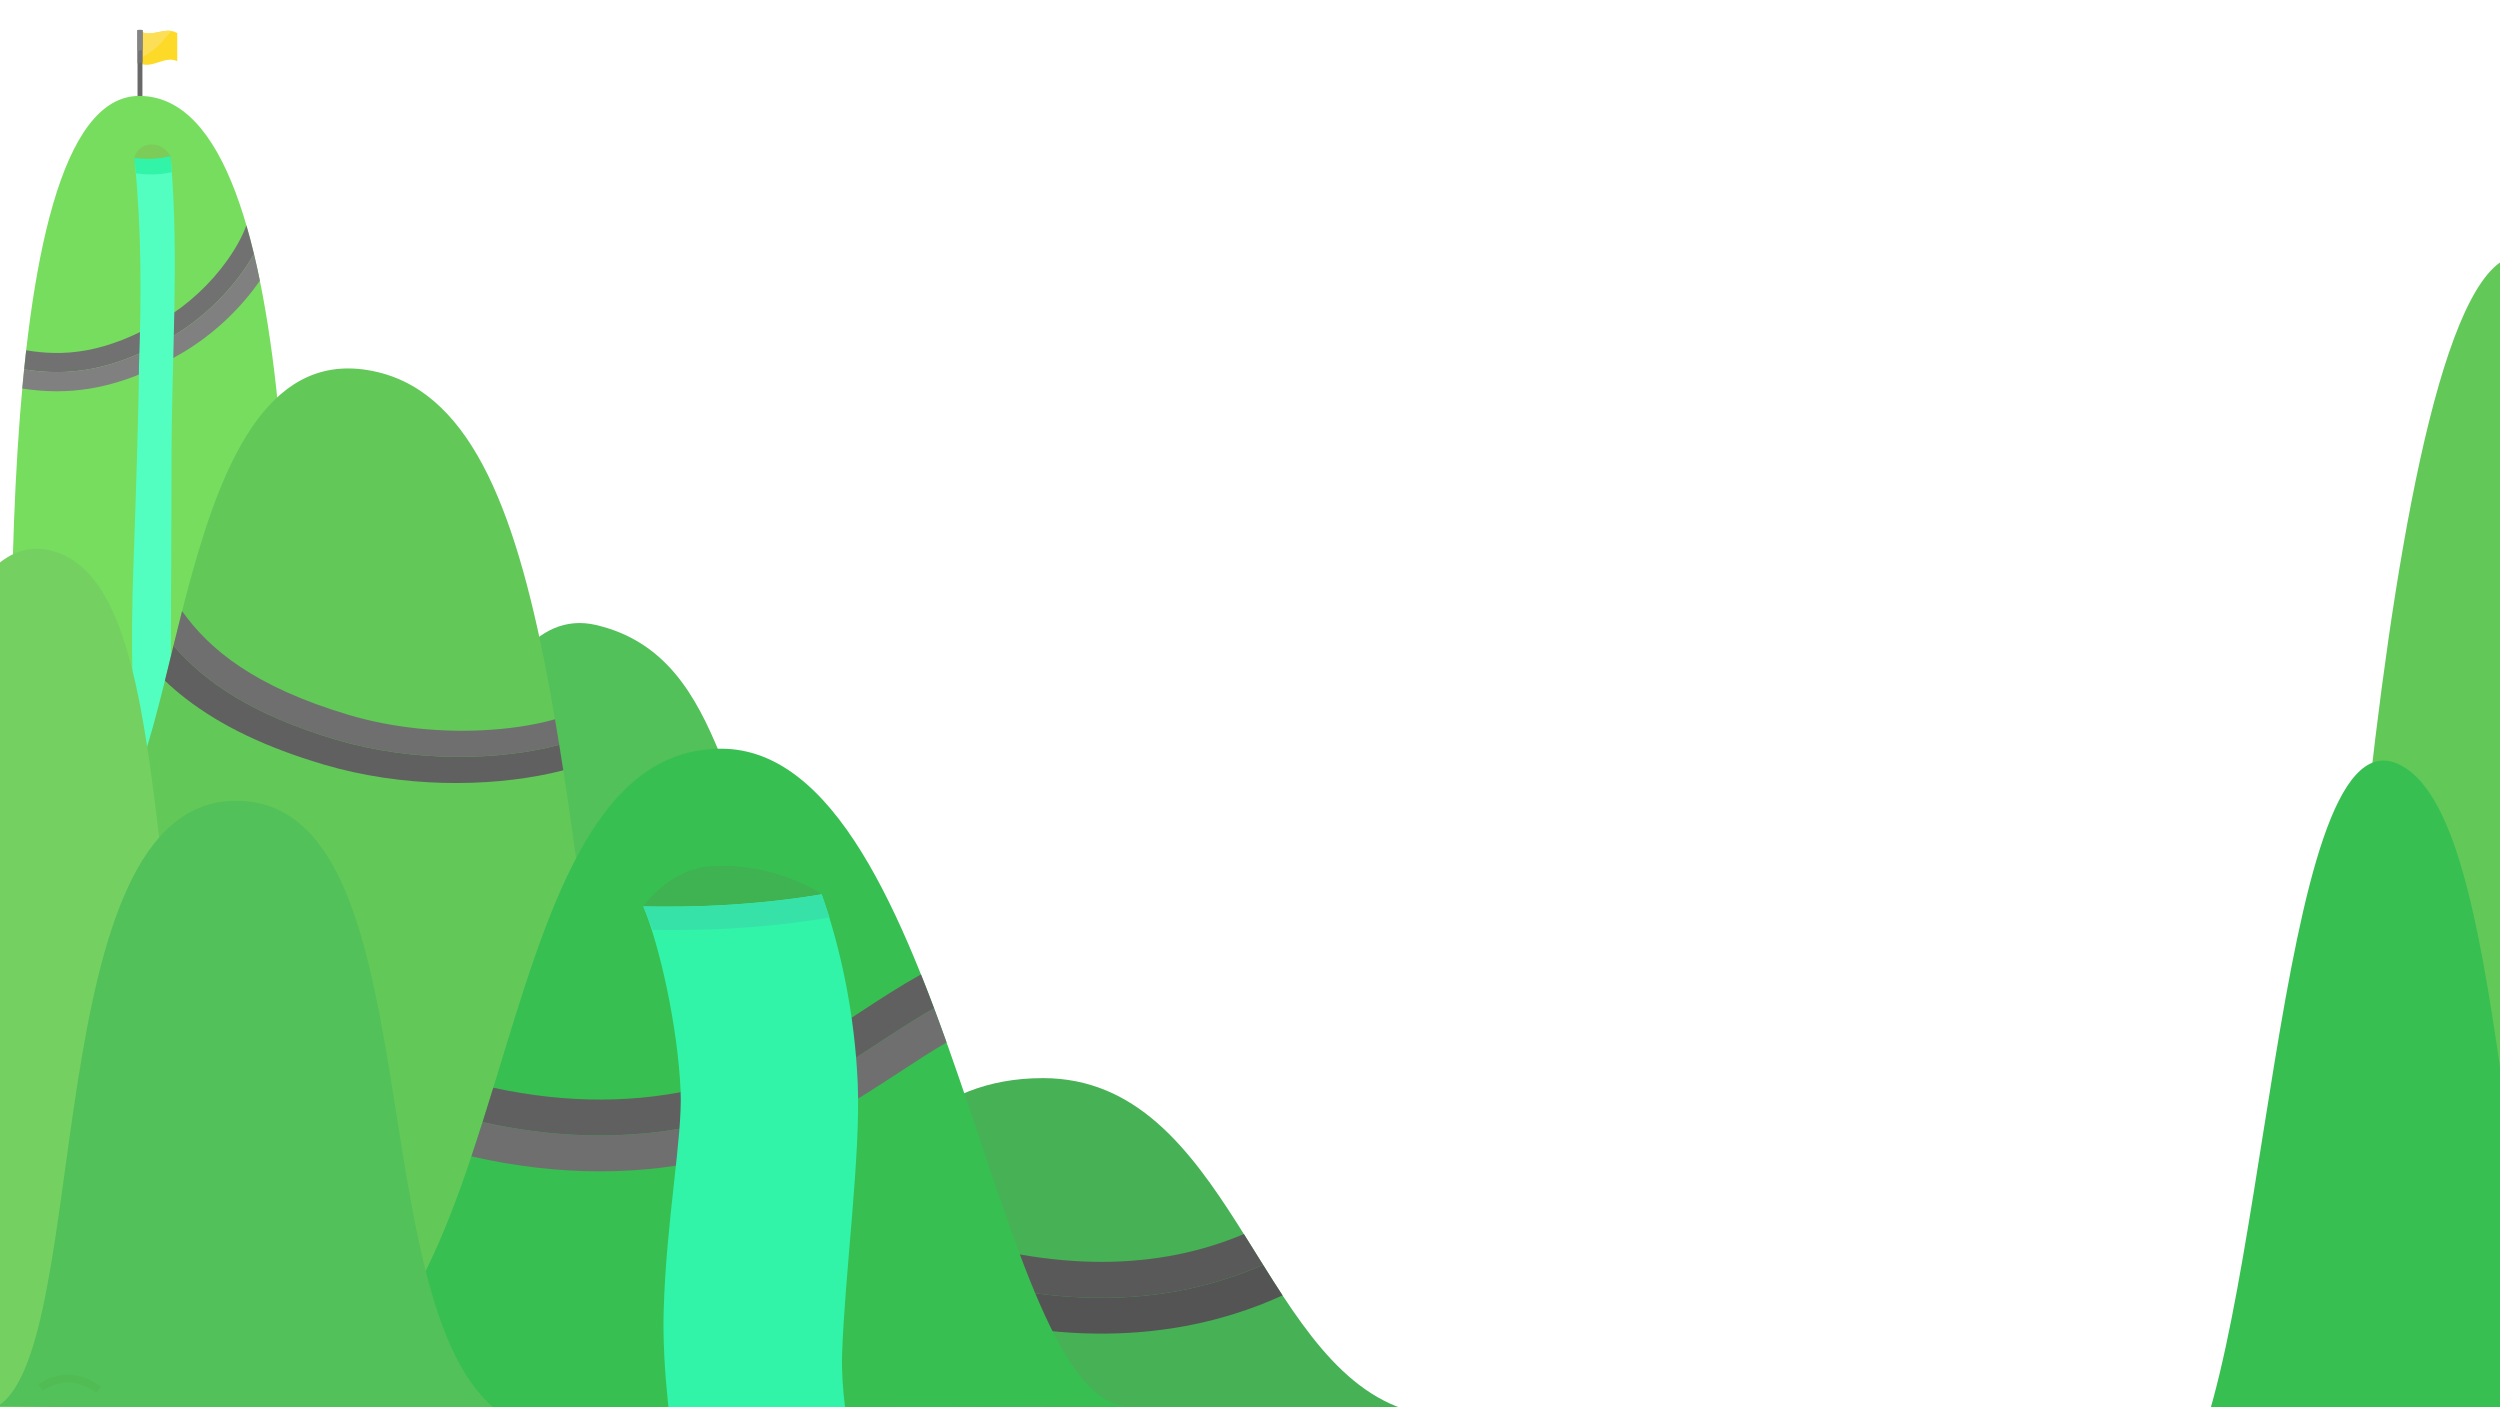
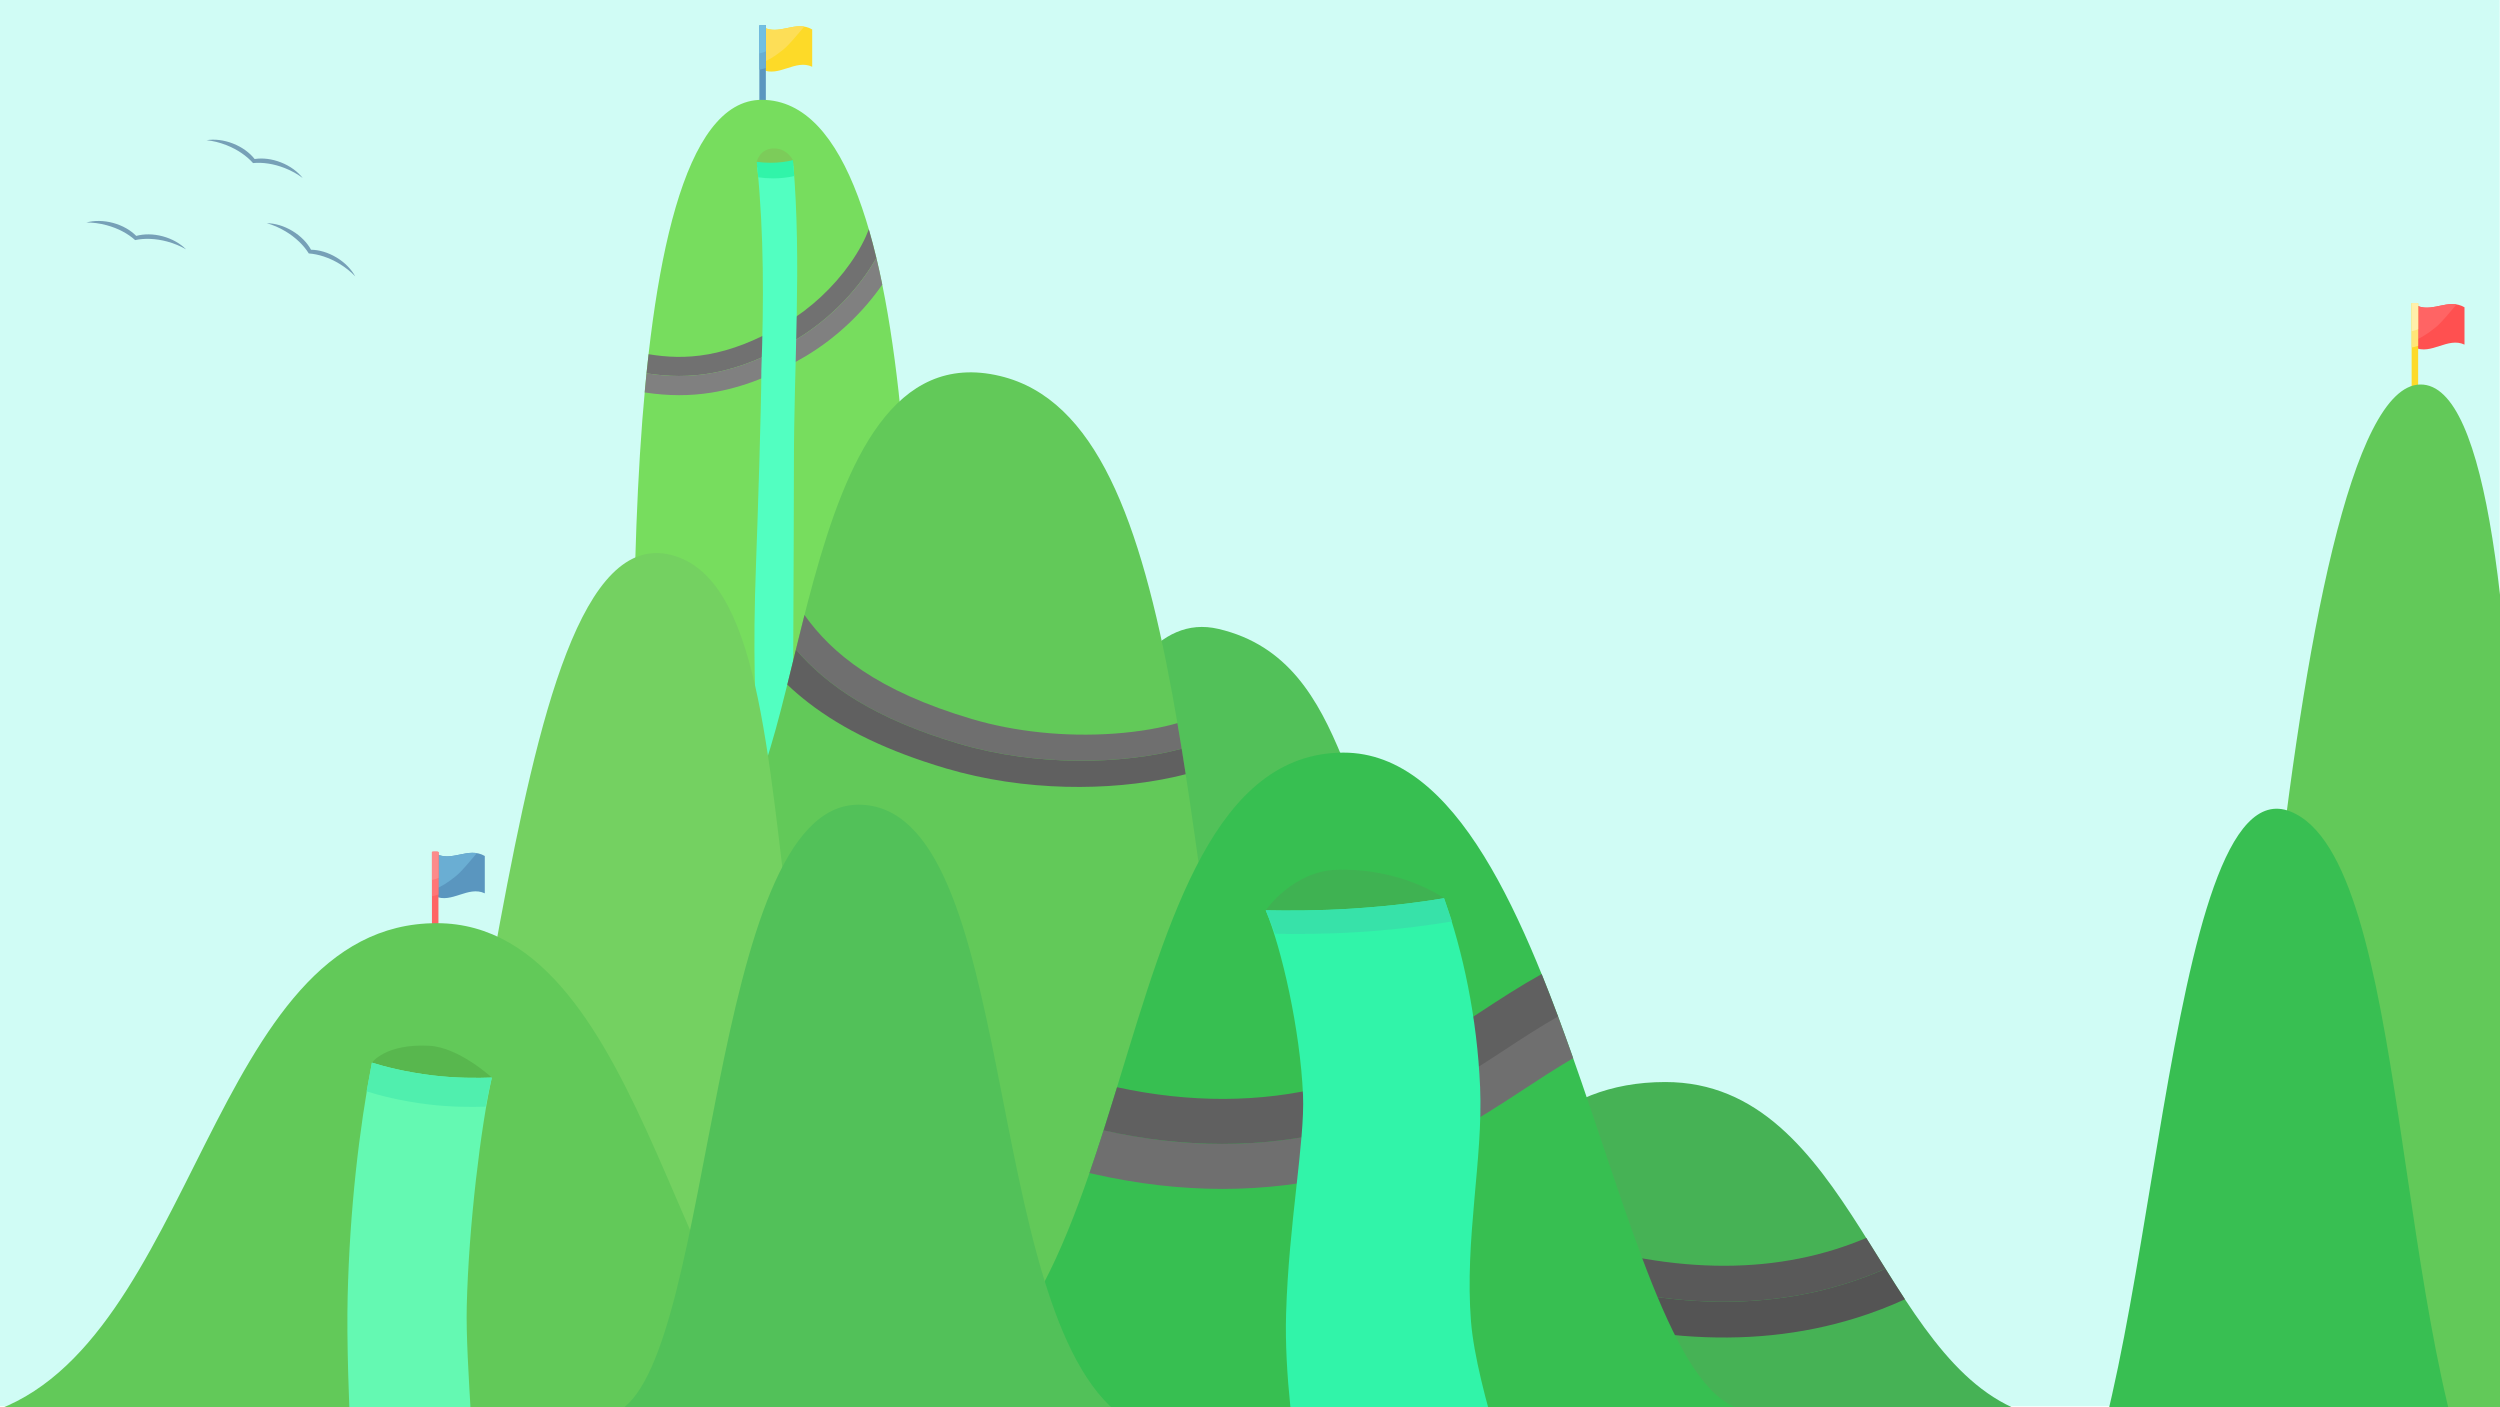
<svg xmlns="http://www.w3.org/2000/svg" viewBox="0 0 1920 1080">
  <defs>
    <style>
      .cls-1 {
-         fill: none;
-         stroke: #51bc53;
-         stroke-miterlimit: 10;
-         stroke-width: 6px;
+         fill: #606060;
+       }
+ 
+       .cls-1, .cls-2, .cls-3, .cls-4, .cls-5, .cls-6, .cls-7, .cls-8, .cls-9, .cls-10, .cls-11, .cls-12, .cls-13, .cls-14, .cls-15, .cls-16, .cls-17, .cls-18, .cls-19, .cls-20, .cls-21, .cls-22, .cls-23, .cls-24, .cls-25, .cls-26, .cls-27, .cls-28, .cls-29, .cls-30, .cls-31, .cls-32, .cls-33, .cls-34 {
+         stroke-width: 0px;
      }

      .cls-2 {
-         fill: #606060;
-       }
- 
-       .cls-2, .cls-3, .cls-4, .cls-5, .cls-6, .cls-7, .cls-8, .cls-9, .cls-10, .cls-11, .cls-12, .cls-13, .cls-14, .cls-15, .cls-16, .cls-17, .cls-18, .cls-19, .cls-20, .cls-21, .cls-22, .cls-23, .cls-24 {
-         stroke-width: 0px;
+         fill: #76a0b7;
      }

      .cls-3 {
        fill: #77dd5e;
      }

      .cls-4 {
        fill: #46b255;
      }

      .cls-5 {
+         fill: #50efae;
+       }
+ 
+       .cls-6 {
        fill: #74d161;
      }

-       .cls-6 {
+       .cls-7 {
        fill: #62c959;
      }

-       .cls-7 {
+       .cls-8 {
        fill: #595959;
      }

-       .cls-8 {
+       .cls-9 {
+         fill: #58b74e;
+       }
+ 
+       .cls-10 {
+         fill: #5a96bf;
+       }
+ 
+       .cls-11 {
        fill: gray;
      }

-       .cls-9 {
+       .cls-12 {
        fill: #545454;
      }

-       .cls-10 {
+       .cls-13 {
        fill: #52ffc1;
      }

-       .cls-11 {
+       .cls-14 {
        fill: #52c159;
      }

-       .cls-12 {
+       .cls-15 {
        fill: #6f6f6f;
      }

-       .cls-13 {
+       .cls-16 {
        fill: #717171;
      }

-       .cls-14 {
+       .cls-17 {
        fill: #37bf51;
      }

-       .cls-15 {
+       .cls-18 {
        fill: #37e2a9;
      }

-       .cls-16 {
+       .cls-19 {
        fill: #38bf52;
      }

-       .cls-17 {
+       .cls-20 {
        fill: #31f4a9;
      }

-       .cls-18 {
+       .cls-21 {
        fill: #3fb252;
      }

-       .cls-19 {
-         fill: #737373;
+       .cls-22 {
+         fill: #d0fcf5;
      }

-       .cls-20 {
-         fill: #848484;
+       .cls-23 {
+         fill: #64f9b2;
      }

-       .cls-21 {
+       .cls-24 {
+         fill: #fc8b8b;
+       }
+ 
+       .cls-25 {
+         fill: #ff6464;
+       }
+ 
+       .cls-26 {
+         fill: #ff7676;
+       }
+ 
+       .cls-27 {
        fill: #fdda28;
      }

-       .cls-22 {
+       .cls-28 {
        fill: #fdde57;
      }

-       .cls-23 {
+       .cls-29 {
        fill: #7ccc5a;
      }

-       .cls-24 {
-         fill: #686868;
+       .cls-30 {
+         fill: #6aaed3;
+       }
+ 
+       .cls-31 {
+         fill: #71bfe2;
+       }
+ 
+       .cls-32 {
+         fill: #ffefab;
+       }
+ 
+       .cls-33 {
+         fill: #ffe578;
+       }
+ 
+       .cls-34 {
+         fill: #ff5050;
      }
    </style>
  </defs>
+   <g id="garage">
+     <rect class="cls-22" x="-.27" y="0" width="1920" height="1080" />
+   </g>
  <g id="schedule_hills" data-name="schedule hills">
-     <path class="cls-4" d="m496.12,1089c138.69-27,132.61-261,304.82-261,142.78,0,164.78,216,276.78,254l-581.61,7Z" />
-     <path class="cls-7" d="m930.9,956.67c-70.81,22.02-153.29,14.79-245.16-21.5l-10.12,25.62c123.23,48.68,208.7,39.21,263.46,22.18,11.1-3.45,21.35-7.35,30.96-11.58-4.91-7.85-9.8-15.77-14.74-23.65-7.67,3.25-15.76,6.24-24.4,8.93Z" />
-     <path class="cls-9" d="m947.26,1009.27c13.68-4.26,26.16-9.12,37.75-14.41-5.05-7.68-10.02-15.54-14.97-23.47-9.62,4.24-19.86,8.13-30.96,11.58-54.75,17.03-140.23,26.5-263.46-22.18l-10.12,25.62c103.85,41.02,198.65,48.71,281.76,22.86Z" />
+     <path class="cls-34" d="m1892.73,264.67c-12.78-6.07-25.56,8.22-38.34,2.16v-33c12.78,7.5,25.56-5.35,38.34,2.16v28.68Z" />
+     <path class="cls-25" d="m1886.65,233.79c-10.76-1.75-21.51,6.35-32.27.04v27.55c4.77-1.75,9.53-4.61,16.13-9.93,5.04-4.06,11.3-12.17,16.13-17.65Z" />
+     <rect class="cls-27" x="1852.14" y="232.74" width="4.99" height="75.17" rx=".19" ry=".19" />
+     <path class="cls-33" d="m1855.89,232.74h-2.52c-.68,0-1.23.18-1.23.41v33.75c1.68-.32,3.39-.74,4.99-1.31v-32.44c0-.23-.55-.41-1.23-.41Z" />
+     <path class="cls-32" d="m1857.13,233.08c0-.19-.55-.35-1.23-.35h-2.52c-.68,0-1.23.15-1.23.35v21.33c1.06-.24,2.11-.53,3.1-.86.72-.24,1.34-.49,1.89-.74v-19.73Z" />
+     <path class="cls-4" d="m974.12,1092c138.69-27,132.61-261,304.82-261,142.78,0,164.78,216,276.78,254l-581.61,7Z" />
+     <path class="cls-8" d="m1408.9,959.67c-70.81,22.02-153.29,14.79-245.16-21.5l-10.12,25.62c123.23,48.68,208.7,39.21,263.46,22.18,11.1-3.45,21.35-7.35,30.96-11.58-4.91-7.85-9.8-15.77-14.74-23.65-7.67,3.25-15.76,6.24-24.4,8.93Z" />
+     <path class="cls-12" d="m1425.26,1012.27c13.68-4.26,26.16-9.12,37.75-14.41-5.05-7.68-10.02-15.54-14.97-23.47-9.62,4.24-19.86,8.13-30.96,11.58-54.75,17.03-140.23,26.5-263.46-22.18l-10.12,25.62c103.85,41.02,198.65,48.71,281.76,22.86Z" />
+     <path class="cls-27" d="m623.77,51.29c-12.78-6.07-25.56,8.22-38.34,2.16V20.45c12.78,7.5,25.56-5.35,38.34,2.16v28.68Z" />
+     <path class="cls-28" d="m617.69,20.42c-10.76-1.75-21.51,6.35-32.27.04v27.55c4.77-1.75,9.53-4.61,16.13-9.93,5.04-4.06,11.3-12.17,16.13-17.65Z" />
+     <rect class="cls-10" x="583.18" y="19.36" width="4.99" height="75.17" rx=".19" ry=".19" />
+     <path class="cls-30" d="m586.93,19.36h-2.52c-.68,0-1.23.18-1.23.41v33.75c1.68-.32,3.39-.74,4.99-1.31V19.77c0-.23-.55-.41-1.23-.41Z" />
+     <path class="cls-31" d="m588.17,19.7c0-.19-.55-.35-1.23-.35h-2.52c-.68,0-1.23.15-1.23.35v21.33c1.06-.24,2.11-.53,3.1-.86.72-.24,1.34-.49,1.89-.74v-19.73Z" />
+     <path class="cls-3" d="m488.79,699.44c0-102.8-25.04-623.44,96.44-622.77,131.81.73,115.63,456.24,117.37,622.77h-213.81Z" />
+     <path class="cls-16" d="m611.21,260.87c27.56-16.47,49.16-40.37,61.85-62.77-1.82-7.6-3.76-14.94-5.81-22-2.59,6.94-6.94,15.76-14.29,26.21-12.87,18.29-30.38,34.59-49.31,45.91-45.91,27.43-78.07,28.32-105.54,23.82-.55,4.85-1.08,9.74-1.58,14.67,32.35,5.08,67.73,2.22,114.69-25.83Z" />
+     <path class="cls-11" d="m546.72,301.48c23.34-3.79,46.91-12.93,72.06-27.95,24.75-14.79,44.78-34.72,58.81-54.96-1.42-7-2.93-13.83-4.52-20.47-12.7,22.4-34.29,46.31-61.85,62.77-46.95,28.06-82.34,30.91-114.69,25.83-.5,4.86-.97,9.76-1.42,14.7,18.28,2.78,34.87,2.79,51.62.08Z" />
+     <path class="cls-13" d="m608.73,604h-28c0-80-3-94,0-174,1.06-28.14,4-118,4-146,1.9-52.29,2-103.68-3.16-155.88-.43-4.35,3-8.12,7.37-8.12h14c3.27,0,6.01,2.5,6.29,5.76,6.49,76.13.5,152.96.5,230.24,0,47-1,248-1,248Z" />
+     <path class="cls-14" d="m772.73,717c46.33-29.12,68.62-256.05,163-234,107,25,92.1,165.36,162,216l-325,18Z" />
+     <path class="cls-7" d="m974.22,1015c-69.36-351-58.77-691-206.2-726.23-162.64-38.87-146,338.62-218.15,352.13-62.08,11.63-79.53-32.27-79.37-85.74l.16,447.98,503.56,11.86Z" />
+     <path class="cls-17" d="m1345.73,1083c-105.06,2.43-139.64-505-313.97-505-196.31.35-143.03,505-363.03,507l677-2Z" />
+     <path class="cls-15" d="m736.41,571.16c59.57,17.66,125.94,15.98,171.12,3.86-1.07-6.63-2.16-13.18-3.27-19.65-11.85,3.39-27.98,6.59-49.16,8.08-36.9,2.59-75.5-1.4-108.67-11.23-72.83-21.59-107.7-50.46-128.59-79.89-2.26,8.91-4.45,17.78-6.6,26.54,24.27,28.21,61.03,53.29,125.17,72.3Z" />
+     <path class="cls-1" d="m726.39,590.11c60.51,17.93,125.89,17.54,175.17,6.67,3.09-.68,6.1-1.41,9.06-2.17-1.02-6.6-2.05-13.13-3.09-19.59-45.18,12.12-111.54,13.8-171.12-3.86-64.14-19.01-100.9-44.09-125.17-72.3-2.24,9.14-4.43,18.15-6.6,26.93,5.03,4.78,10.34,9.33,15.97,13.69,27.13,21.01,61.73,37.56,105.78,50.62Z" />
+     <path class="cls-7" d="m1713.32,1192c0-102.8,39.71-895,145.39-896.7,105.68-1.7,69.37,744.18,71.13,910.7l-216.52-14Z" />
+     <path class="cls-19" d="m1581.73,1182.51c73.73-95,79.15-598,177.24-559.29,92.96,36.69,77.53,408.67,156.25,558.78l-333.49.51Z" />
+     <path class="cls-15" d="m839.27,901.49c33.78,7.73,67.04,11.59,99.55,11.59s63.71-3.8,94.24-11.39c61.18-15.22,100.06-40.71,137.71-65.4,12.2-8,23.73-15.55,35.96-22.7l1.48-.87c-3.9-11.06-7.87-22.08-11.94-32.96l-2.65,1.51c-14.61,8.31-28.46,17.39-41.85,26.17-35.19,23.07-71.57,46.93-127.06,60.73-55.33,13.76-114.32,13.83-175.35.2l-1.78-.4c-3.54,11.1-7.15,22.11-10.88,32.94l2.56.58Z" />
+     <path class="cls-1" d="m847.84,868.19c30.87,6.9,61.25,10.34,90.92,10.34,30.01,0,59.3-3.53,87.65-10.58,56.64-14.09,93.53-38.28,129.21-61.67,13.15-8.62,26.75-17.53,40.99-25.66-4.11-11.01-8.31-21.89-12.62-32.54l-.38.21c-16.76,9.33-32.1,19.38-46.93,29.11-34.79,22.81-67.65,44.36-118.59,57.03-50.3,12.51-104.19,12.7-160.2.57-3.4,11.08-6.83,22.14-10.32,33.12l.3.07Z" />
+     <path class="cls-21" d="m1109.03,689.84s-32.16-23.32-82.3-21.84c-34,1-54.64,31.11-54.64,31.11l22.64,9.89,104-8,10.3-11.16Z" />
+     <path class="cls-20" d="m1015.73,1221l93.66-50.02c.94,1.5,44.34-15.98,59.34-7.98,0,0-34.92-96.54-39-148-5-63,9.39-124.84,7-180-2.32-53.65-13.12-103.91-27.7-145.16-13.71,2.34-38.02,5.87-69.92,7.95-26.09,1.7-50.67,1.67-67.03,1.32,12.29,29.5,26.47,91.68,28.64,141.89,1.53,35.28-11,99-13,168-2.62,90.23,28,212,28,212Z" />
+     <path class="cls-18" d="m1109.03,689.84c-13.71,2.34-38.02,5.87-69.92,7.95-26.09,1.7-50.67,1.67-67.03,1.32,2.05,4.92,4.49,11.04,7.14,18.04,16.32.31,39.91.27,64.89-1.36,32.77-2.14,57.5-5.8,70.99-8.14-2.06-6.25-4.1-12.22-6.08-17.81Z" />
+     <path class="cls-6" d="m275.73,1088c106.26-95,102.56-697,239.83-661.78,134.53,34.52,25.33,536.78,257.35,656.78l-497.18,5Z" />
+     <path class="cls-29" d="m608.99,122.98s-4.63-9.48-15.26-8.98-12.55,10.28-12.55,10.28l.42,4.22,27.77-1.14-.37-4.37Z" />
+     <path class="cls-20" d="m591.73,125c-3.68,0-7.22-.25-10.56-.72.41,3.96.79,7.92,1.14,11.87,3.59.55,7.43.85,11.42.85,5.86,0,11.38-.65,16.27-1.78-.32-4.08-.67-8.16-1.02-12.23-5.12,1.28-11,2.02-17.25,2.02Z" />
+     <path class="cls-2" d="m219.25,177.65c7.87,4.73,14.04,10.79,17.9,17,7.3.51,15.54,3.12,23.41,7.85,4.76,2.86,8.89,6.21,12.27,9.78-2.94-5.43-7.91-10.64-14.43-14.56-6.49-3.9-13.38-5.85-19.52-5.92-2.94-5.39-7.9-10.57-14.38-14.47s-13.46-5.87-19.63-5.92c4.74,1.32,9.63,3.4,14.39,6.26Z" />
+     <path class="cls-2" d="m173.86,111.45c8.55,3.36,15.63,8.31,20.48,13.79,7.28-.71,15.84.49,24.39,3.85,5.17,2.03,9.79,4.64,13.72,7.6-3.8-4.86-9.57-9.18-16.65-11.96-7.04-2.77-14.17-3.55-20.24-2.6-3.8-4.83-9.54-9.11-16.59-11.88s-14.25-3.56-20.34-2.58c4.89.51,10.06,1.75,15.23,3.78Z" />
+     <path class="cls-2" d="m81.89,172.96c8.87,2.39,16.46,6.52,21.88,11.43,7.16-1.52,15.8-1.27,24.66,1.12,5.36,1.45,10.25,3.53,14.48,6.03-4.31-4.41-10.53-8.06-17.88-10.04-7.31-1.97-14.47-1.95-20.4-.33-4.31-4.38-10.5-8-17.8-9.97s-14.55-1.95-20.5-.31c4.92-.04,10.19.62,15.55,2.07Z" />
+     <path class="cls-10" d="m372.32,686.08c-12.78-6.07-25.56,8.22-38.34,2.16v-33c12.78,7.5,25.56-5.35,38.34,2.16v28.68Z" />
+     <path class="cls-30" d="m366.24,655.21c-10.76-1.75-21.51,6.35-32.27.04v27.55c4.77-1.75,9.53-4.61,16.13-9.93,5.04-4.06,11.3-12.17,16.13-17.65Z" />
+     <rect class="cls-25" x="331.73" y="654.15" width="4.99" height="75.17" rx=".19" ry=".19" />
+     <path class="cls-26" d="m335.49,654.15h-2.52c-.68,0-1.23.18-1.23.41v33.75c1.68-.32,3.39-.74,4.99-1.31v-32.44c0-.23-.55-.41-1.23-.41Z" />
+     <path class="cls-24" d="m336.72,654.49c0-.19-.55-.35-1.23-.35h-2.52c-.68,0-1.23.15-1.23.35v21.33c1.06-.24,2.11-.53,3.1-.86.72-.24,1.34-.49,1.89-.74v-19.73Z" />
+     <path class="cls-7" d="m632.73,1083.52c-110.66-27.52-132.25-374.52-297.35-374.52-174.14,0-184.56,325-343.81,376l641.16-1.48Z" />
+     <path class="cls-14" d="m476.28,1083c73.2-46,67.45-465,182.99-465,124.46,0,92.46,390,202.89,470l-385.88-5Z" />
    <g>
-       <path class="cls-21" d="m136.13,47c-9.6-4.56-19.21,6.18-28.81,1.62v-24.8c9.6,5.64,19.21-4.02,28.81,1.62v21.55Z" />
-       <path class="cls-22" d="m131.57,23.8c-8.08-1.31-16.16,4.77-24.25.03v20.7c3.58-1.31,7.16-3.47,12.12-7.47,3.78-3.05,8.49-9.15,12.12-13.27Z" />
-       <rect class="cls-24" x="105.63" y="23" width="3.75" height="56.49" rx=".14" ry=".14" />
-       <path class="cls-19" d="m108.45,23h-1.89c-.51,0-.93.14-.93.31v25.36c1.26-.24,2.54-.56,3.75-.99v-24.37c0-.17-.42-.31-.93-.31Z" />
-       <path class="cls-20" d="m109.38,23.26c0-.14-.42-.26-.93-.26h-1.89c-.51,0-.93.12-.93.26v16.03c.8-.18,1.59-.4,2.33-.65.54-.18,1.01-.37,1.42-.56v-14.82Z" />
+       <path class="cls-9" d="m285.63,816.11s10.38-14.78,44.1-12.96c22.87,1.24,48,24.42,48,24.42l-15.23,12.24-69.94-9.9-6.93-13.81Z" />
+       <path class="cls-23" d="m366.73,1261.04h-62c-.63,1.86-29-7.44-29-7.43,0,0,.48,63.39-.66-.46-1.35-75.49-9.68-189.14-8.07-257.41,1.56-66.4,8.83-128.59,18.63-179.63,9.22,2.9,25.57,7.26,47.02,9.84,17.55,2.11,34.07,2.06,45.08,1.63-8.26,36.51-17.8,113.46-19.26,175.59-1.03,43.66,7.4,122.52,8.74,207.91,1.76,111.67-.48,49.96-.48,49.96Z" />
+       <path class="cls-5" d="m285.63,816.11c9.22,2.9,25.57,7.26,47.02,9.84,17.55,2.11,34.07,2.06,45.08,1.63-1.38,6.09-3.02,13.66-4.8,22.33-10.98.38-26.84.34-43.64-1.68-22.04-2.65-38.67-7.18-47.75-10.07,1.38-7.73,2.76-15.12,4.09-22.05Z" />
    </g>
-     <path class="cls-3" d="m10.79,696.44c0-102.8-25.04-623.44,96.44-622.77,131.81.73,115.63,456.24,117.37,622.77H10.79Z" />
-     <path class="cls-13" d="m133.21,257.87c27.56-16.47,49.16-40.37,61.85-62.77-1.82-7.6-3.76-14.94-5.81-22-2.59,6.94-6.94,15.76-14.29,26.21-12.87,18.29-30.38,34.59-49.31,45.91-45.91,27.43-78.07,28.32-105.54,23.82-.55,4.85-1.08,9.74-1.58,14.67,32.35,5.08,67.73,2.22,114.69-25.83Z" />
-     <path class="cls-8" d="m68.72,298.48c23.34-3.79,46.91-12.93,72.06-27.95,24.75-14.79,44.78-34.72,58.81-54.96-1.42-7-2.93-13.83-4.52-20.47-12.7,22.4-34.29,46.31-61.85,62.77-46.95,28.06-82.34,30.91-114.69,25.83-.5,4.86-.97,9.76-1.42,14.7,18.28,2.78,34.87,2.79,51.62.08Z" />
-     <path class="cls-10" d="m130.73,601h-28c0-80-3-94,0-174,1.06-28.14,4-118,4-146,1.9-52.29,2-103.68-3.16-155.88-.43-4.35,3-8.12,7.37-8.12h14c3.27,0,6.01,2.5,6.29,5.76,6.49,76.13.5,152.96.5,230.24,0,47-1,248-1,248Z" />
-     <path class="cls-11" d="m294.73,714c46.33-29.12,68.62-256.05,163-234,107,25,92.1,165.36,162,216l-325,18Z" />
-     <path class="cls-6" d="m496.22,1012c-69.36-351-58.77-691-206.2-726.23-162.64-38.87-146,338.62-218.15,352.13-62.08,11.63-79.53-32.27-79.37-85.74l.16,447.98,503.56,11.86Z" />
-     <path class="cls-14" d="m867.73,1080c-105.06,2.43-139.64-505-313.97-505-196.31.35-143.03,505-363.03,507l677-2Z" />
-     <path class="cls-12" d="m258.41,568.16c59.57,17.66,125.94,15.98,171.12,3.86-1.07-6.63-2.16-13.18-3.27-19.65-11.85,3.39-27.98,6.59-49.16,8.08-36.9,2.59-75.5-1.4-108.67-11.23-72.83-21.59-107.7-50.46-128.59-79.89-2.26,8.91-4.45,17.78-6.6,26.54,24.27,28.21,61.03,53.29,125.17,72.3Z" />
-     <path class="cls-2" d="m248.39,587.11c60.51,17.93,125.89,17.54,175.17,6.67,3.09-.68,6.1-1.41,9.06-2.17-1.02-6.6-2.05-13.13-3.09-19.59-45.18,12.12-111.54,13.8-171.12-3.86-64.14-19.01-100.9-44.09-125.17-72.3-2.24,9.14-4.43,18.15-6.6,26.93,5.03,4.78,10.34,9.33,15.97,13.69,27.13,21.01,61.73,37.56,105.78,50.62Z" />
-     <path class="cls-6" d="m1785.68,1093c0-102.8,40.73-895,149.1-896.7,108.37-1.7,42.89,742.18,44.7,908.7l-193.8-12Z" />
-     <path class="cls-16" d="m1670.73,1145.51c70.65-95,75.84-598,169.83-559.29,89.07,36.69,74.29,408.67,149.72,558.78l-319.54.51Z" />
-     <path class="cls-12" d="m554.21,888.29c60.6-15.07,99.23-40.4,136.58-64.89,12.05-7.9,23.84-15.63,36.18-22.83-3.15-8.81-6.35-17.58-9.61-26.26-52.62,29.93-92.39,68-169.8,87.25-67.14,16.7-129.07,10.91-176.96.22-2.8,8.84-5.64,17.61-8.56,26.3,66.77,15.27,131.26,15.36,192.16.22Z" />
-     <path class="cls-2" d="m547.56,861.56c77.41-19.26,117.17-57.32,169.8-87.25-3.29-8.75-6.64-17.42-10.06-25.95-16.64,9.26-31.79,19.19-46.71,28.97-35.05,22.98-68.15,44.69-119.67,57.5-51.03,12.7-105.41,12.85-162.08.53-2.71,8.83-5.45,17.65-8.23,26.41,47.88,10.7,109.82,16.48,176.96-.22Z" />
-     <path class="cls-18" d="m631.03,686.84s-32.16-23.32-82.3-21.84c-34,1-54.64,31.11-54.64,31.11l22.64,9.89,104-8,10.3-11.16Z" />
-     <path class="cls-17" d="m537.73,1218l93.66-50.02c.94,1.5,34.33-6.99,34.34-6.98,0,0-20.69-69.4-19-121,2-61,14.39-152.84,12-208-2.32-53.65-13.12-103.91-27.7-145.16-13.71,2.34-38.02,5.87-69.92,7.95-26.09,1.7-50.67,1.67-67.03,1.32,12.29,29.5,26.47,91.68,28.64,141.89,1.53,35.28-11,99-13,168-2.62,90.23,28,212,28,212Z" />
-     <path class="cls-15" d="m631.03,686.84c-13.71,2.34-38.02,5.87-69.92,7.95-26.09,1.7-50.67,1.67-67.03,1.32,2.05,4.92,4.49,11.04,7.14,18.04,16.32.31,39.91.27,64.89-1.36,32.77-2.14,57.5-5.8,70.99-8.14-2.06-6.25-4.1-12.22-6.08-17.81Z" />
-     <path class="cls-5" d="m-196.27,1085C-91.29,990-99,384.51,40.67,423.22c132.35,36.69,25.03,536.78,254.24,656.78l-491.18,5Z" />
-     <path class="cls-11" d="m-1.72,1080c73.2-46,29.86-465,182.99-465s92.46,390,202.89,470l-385.88-5Z" />
-     <path class="cls-23" d="m130.99,119.98s-4.63-9.48-15.26-8.98-12.55,10.28-12.55,10.28l.42,4.22,27.77-1.14-.37-4.37Z" />
-     <path class="cls-17" d="m113.73,122c-3.68,0-7.22-.25-10.56-.72.41,3.96.79,7.92,1.14,11.87,3.59.55,7.43.85,11.42.85,5.86,0,11.38-.65,16.27-1.78-.32-4.08-.67-8.16-1.02-12.23-5.12,1.28-11,2.02-17.25,2.02Z" />
-   </g>
-   <g id="schedule_details" data-name="schedule details">
-     <path class="cls-1" d="m75.64,1067.42c-3.15-2.54-10.73-7.93-21.46-8.57-11.38-.67-19.77,4.41-23.04,6.66" />
  </g>
</svg>
